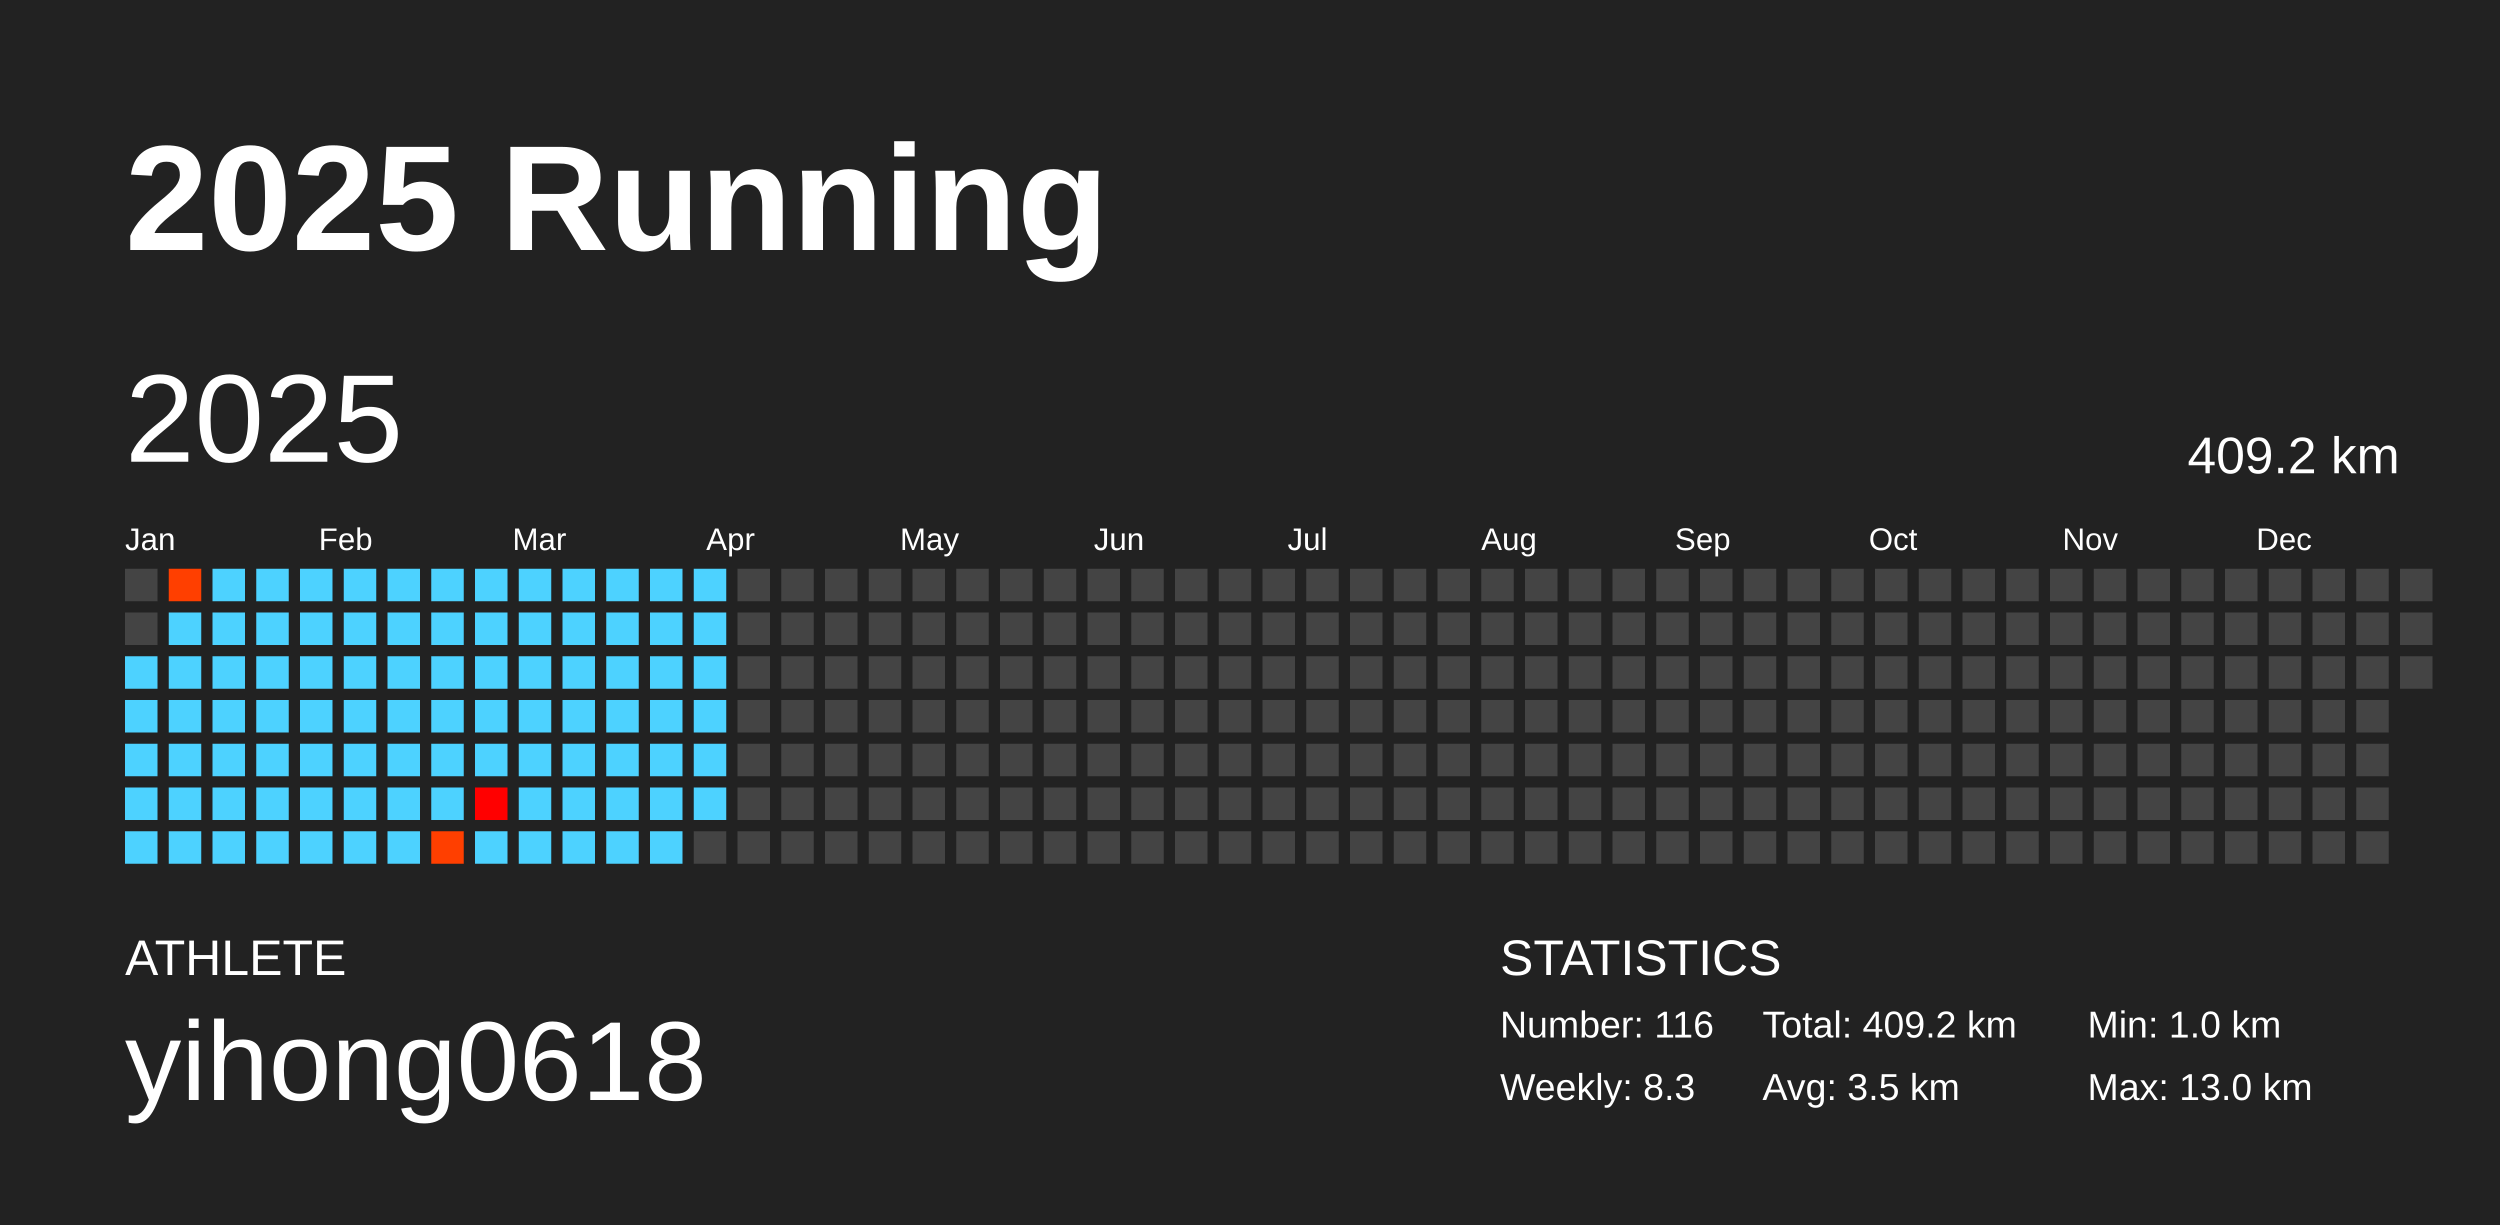
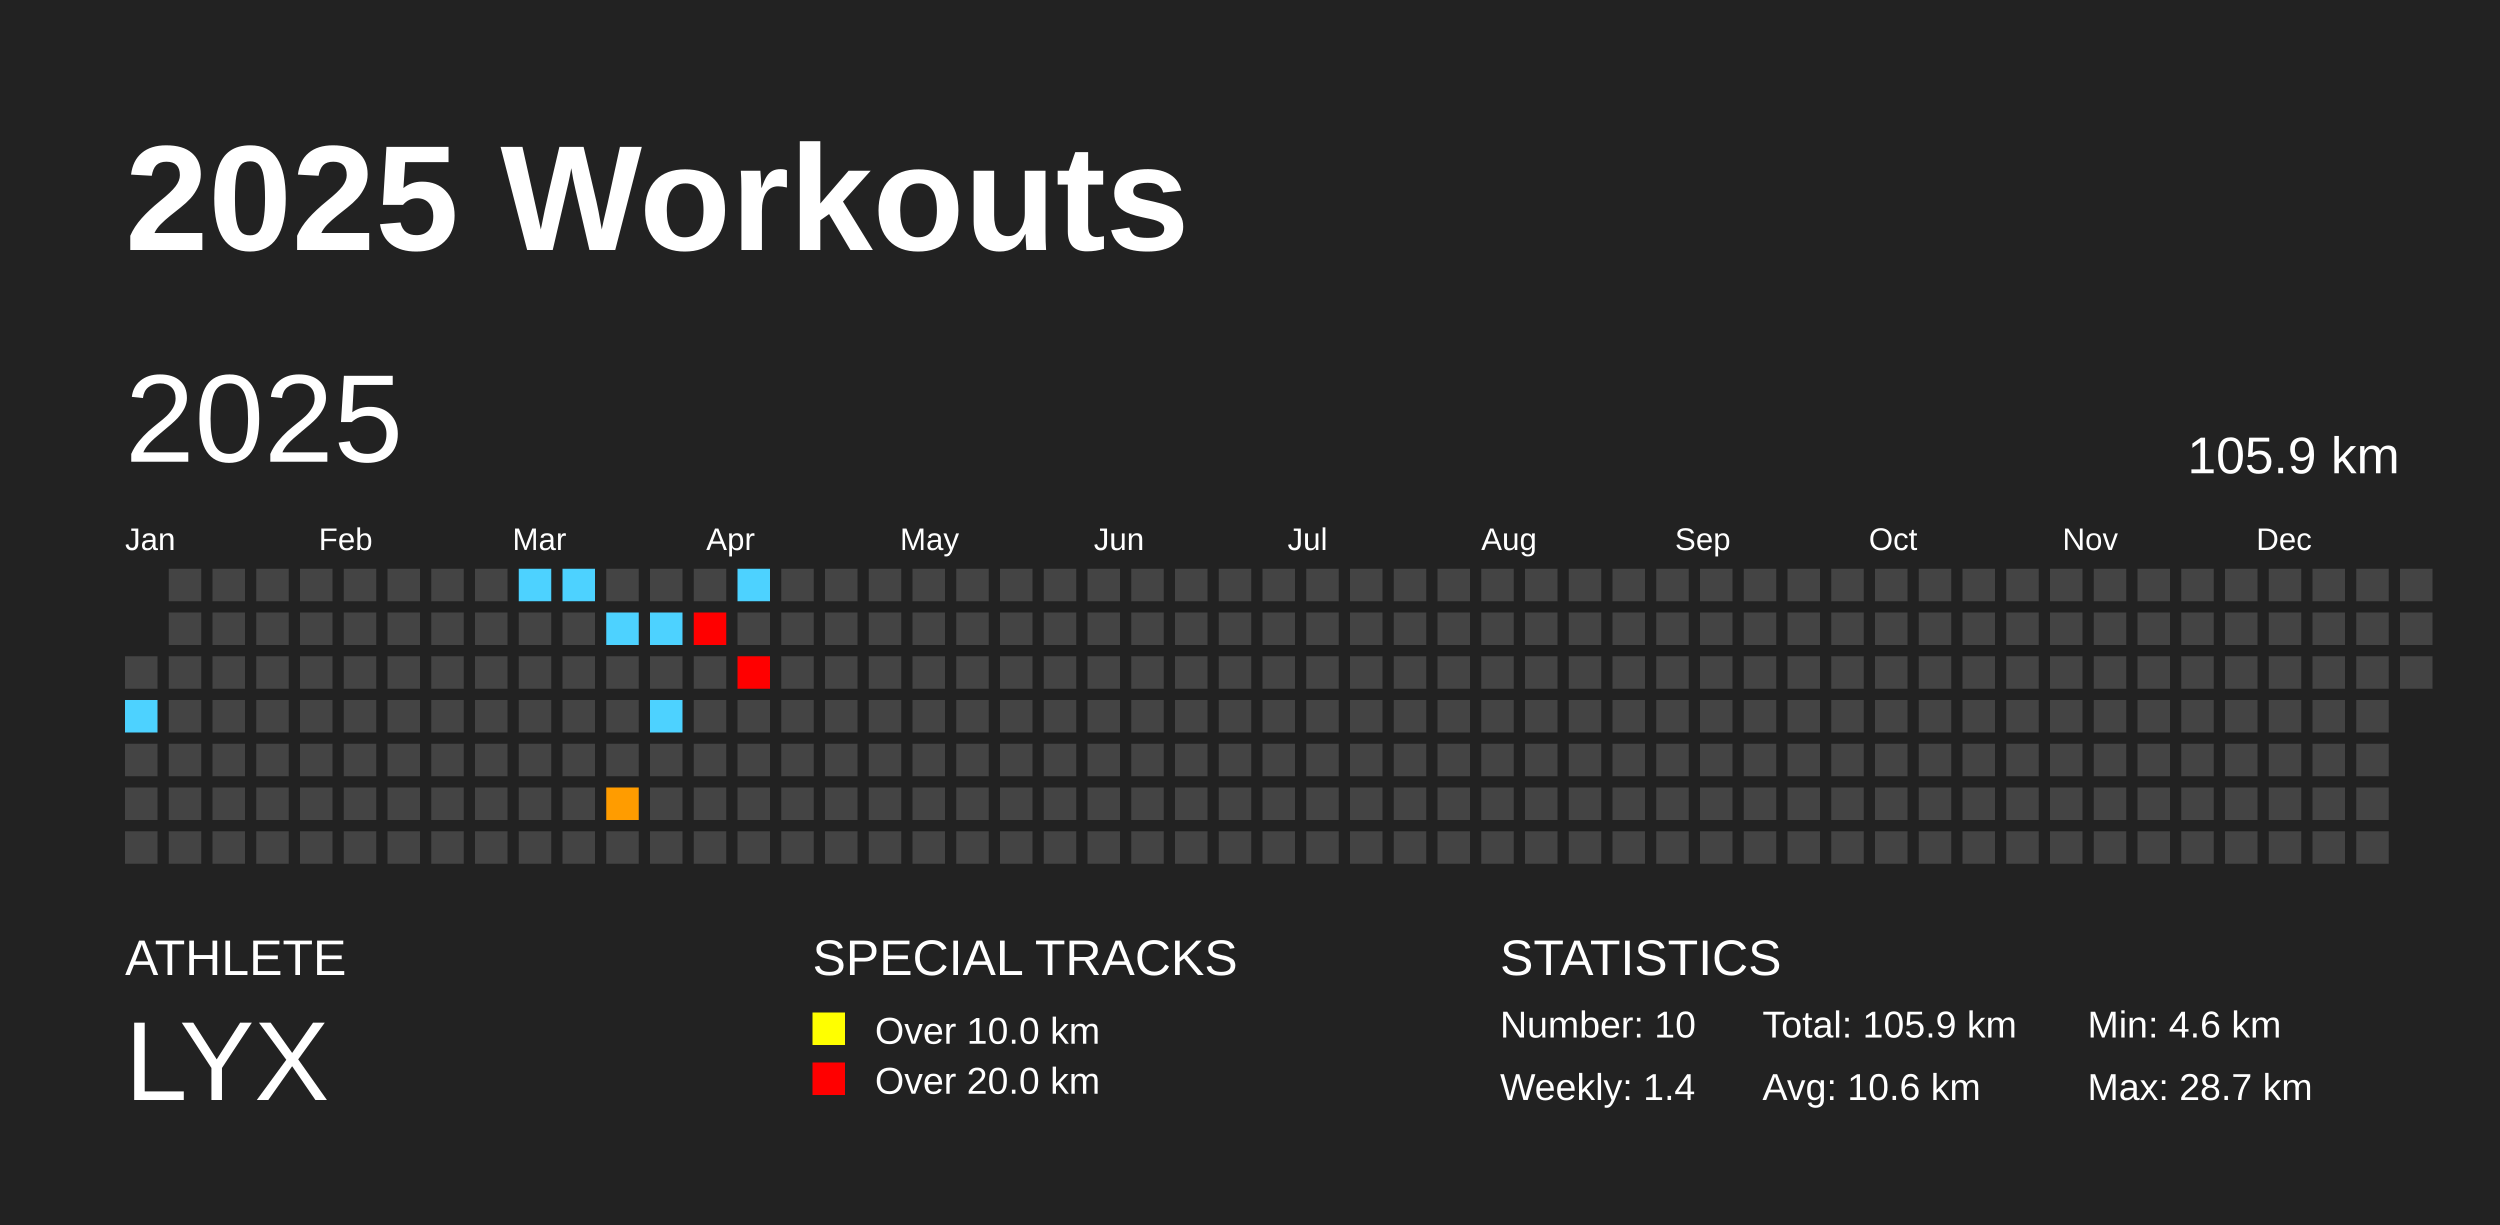
<svg xmlns="http://www.w3.org/2000/svg" baseProfile="full" height="98mm" version="1.1" viewBox="0,0,200,98" width="200mm">
  <defs />
  <rect fill="#222222" height="98" width="200" x="0" y="0" />
-   <text fill="#FFFFFF" style="font-size:12px; font-family:Arial; font-weight:bold;" x="10" y="20">2025 Running</text>
+   <text fill="#FFFFFF" style="font-size:12px; font-family:Arial; font-weight:bold;" x="10" y="20">2025 Workouts</text>
  <text fill="#FFFFFF" style="font-size:4px; font-family:Arial" x="10" y="78">ATHLETE</text>
-   <text fill="#FFFFFF" style="font-size:9px; font-family:Arial" x="10" y="88">yihong0618</text>
+   <text fill="#FFFFFF" style="font-size:9px; font-family:Arial" x="10" y="88">LYX</text>
+   <text fill="#FFFFFF" style="font-size:4px; font-family:Arial" x="65" y="78">SPECIAL TRACKS</text>
+   <rect fill="yellow" height="2.6" width="2.6" x="65" y="81" />
+   <text fill="#FFFFFF" style="font-size:3px; font-family:Arial" x="70" y="83.5">Over 10.0 km</text>
+   <rect fill="red" height="2.6" width="2.6" x="65" y="85" />
+   <text fill="#FFFFFF" style="font-size:3px; font-family:Arial" x="70" y="87.5">Over 20.0 km</text>
  <text fill="#FFFFFF" style="font-size:4px; font-family:Arial" x="120" y="78">STATISTICS</text>
-   <text fill="#FFFFFF" style="font-size:3px; font-family:Arial" x="120" y="83">Number: 116</text>
-   <text fill="#FFFFFF" style="font-size:3px; font-family:Arial" x="120" y="88">Weekly: 8.3</text>
-   <text fill="#FFFFFF" style="font-size:3px; font-family:Arial" x="141" y="83">Total: 409.2 km</text>
-   <text fill="#FFFFFF" style="font-size:3px; font-family:Arial" x="141" y="88">Avg: 3.5 km</text>
-   <text fill="#FFFFFF" style="font-size:3px; font-family:Arial" x="167" y="83">Min: 1.0 km</text>
-   <text fill="#FFFFFF" style="font-size:3px; font-family:Arial" x="167" y="88">Max: 13.0 km</text>
+   <text fill="#FFFFFF" style="font-size:3px; font-family:Arial" x="120" y="83">Number: 10</text>
+   <text fill="#FFFFFF" style="font-size:3px; font-family:Arial" x="120" y="88">Weekly: 1.4</text>
+   <text fill="#FFFFFF" style="font-size:3px; font-family:Arial" x="141" y="83">Total: 105.9 km</text>
+   <text fill="#FFFFFF" style="font-size:3px; font-family:Arial" x="141" y="88">Avg: 10.6 km</text>
+   <text fill="#FFFFFF" style="font-size:3px; font-family:Arial" x="167" y="83">Min: 4.6 km</text>
+   <text fill="#FFFFFF" style="font-size:3px; font-family:Arial" x="167" y="88">Max: 28.7 km</text>
  <text dominant-baseline="hanging" fill="#FFFFFF" style="font-size:10.0px; font-family:Arial;" x="10" y="30">2025</text>
-   <text dominant-baseline="hanging" fill="#FFFFFF" style="font-size:4.125px; font-family:Arial;" x="175" y="35">409.2 km</text>
+   <text dominant-baseline="hanging" fill="#FFFFFF" style="font-size:4.125px; font-family:Arial;" x="175" y="35">105.9 km</text>
  <text fill="#FFFFFF" style="font-size:2.5px; font-family:Arial" x="10.0" y="44">Jan</text>
  <text fill="#FFFFFF" style="font-size:2.5px; font-family:Arial" x="25.5" y="44">Feb</text>
  <text fill="#FFFFFF" style="font-size:2.5px; font-family:Arial" x="41.0" y="44">Mar</text>
  <text fill="#FFFFFF" style="font-size:2.5px; font-family:Arial" x="56.5" y="44">Apr</text>
  <text fill="#FFFFFF" style="font-size:2.5px; font-family:Arial" x="72.0" y="44">May</text>
  <text fill="#FFFFFF" style="font-size:2.5px; font-family:Arial" x="87.5" y="44">Jun</text>
  <text fill="#FFFFFF" style="font-size:2.5px; font-family:Arial" x="103.0" y="44">Jul</text>
  <text fill="#FFFFFF" style="font-size:2.5px; font-family:Arial" x="118.5" y="44">Aug</text>
  <text fill="#FFFFFF" style="font-size:2.5px; font-family:Arial" x="134.0" y="44">Sep</text>
  <text fill="#FFFFFF" style="font-size:2.5px; font-family:Arial" x="149.5" y="44">Oct</text>
  <text fill="#FFFFFF" style="font-size:2.5px; font-family:Arial" x="165.0" y="44">Nov</text>
  <text fill="#FFFFFF" style="font-size:2.5px; font-family:Arial" x="180.5" y="44">Dec</text>
-   <rect fill="#444444" height="2.6" width="2.6" x="10.0" y="45.5" />
-   <rect fill="#444444" height="2.6" width="2.6" x="10.0" y="49.0" />
-   <rect fill="#4dd2ff" height="2.6" width="2.6" x="10.0" y="52.5" />
+   <rect fill="#444444" height="2.6" width="2.6" x="10.0" y="52.5" />
  <rect fill="#4dd2ff" height="2.6" width="2.6" x="10.0" y="56.0" />
-   <rect fill="#4dd2ff" height="2.6" width="2.6" x="10.0" y="59.5" />
-   <rect fill="#4dd2ff" height="2.6" width="2.6" x="10.0" y="63.0" />
-   <rect fill="#4dd2ff" height="2.6" width="2.6" x="10.0" y="66.5" />
-   <rect fill="#ff3f00" height="2.6" width="2.6" x="13.5" y="45.5" />
-   <rect fill="#4dd2ff" height="2.6" width="2.6" x="13.5" y="49.0" />
-   <rect fill="#4dd2ff" height="2.6" width="2.6" x="13.5" y="52.5" />
-   <rect fill="#4dd2ff" height="2.6" width="2.6" x="13.5" y="56.0" />
-   <rect fill="#4dd2ff" height="2.6" width="2.6" x="13.5" y="59.5" />
-   <rect fill="#4dd2ff" height="2.6" width="2.6" x="13.5" y="63.0" />
-   <rect fill="#4dd2ff" height="2.6" width="2.6" x="13.5" y="66.5" />
-   <rect fill="#4dd2ff" height="2.6" width="2.6" x="17.0" y="45.5" />
-   <rect fill="#4dd2ff" height="2.6" width="2.6" x="17.0" y="49.0" />
-   <rect fill="#4dd2ff" height="2.6" width="2.6" x="17.0" y="52.5" />
-   <rect fill="#4dd2ff" height="2.6" width="2.6" x="17.0" y="56.0" />
-   <rect fill="#4dd2ff" height="2.6" width="2.6" x="17.0" y="59.5" />
-   <rect fill="#4dd2ff" height="2.6" width="2.6" x="17.0" y="63.0" />
-   <rect fill="#4dd2ff" height="2.6" width="2.6" x="17.0" y="66.5" />
-   <rect fill="#4dd2ff" height="2.6" width="2.6" x="20.5" y="45.5" />
-   <rect fill="#4dd2ff" height="2.6" width="2.6" x="20.5" y="49.0" />
-   <rect fill="#4dd2ff" height="2.6" width="2.6" x="20.5" y="52.5" />
-   <rect fill="#4dd2ff" height="2.6" width="2.6" x="20.5" y="56.0" />
-   <rect fill="#4dd2ff" height="2.6" width="2.6" x="20.5" y="59.5" />
-   <rect fill="#4dd2ff" height="2.6" width="2.6" x="20.5" y="63.0" />
-   <rect fill="#4dd2ff" height="2.6" width="2.6" x="20.5" y="66.5" />
-   <rect fill="#4dd2ff" height="2.6" width="2.6" x="24.0" y="45.5" />
-   <rect fill="#4dd2ff" height="2.6" width="2.6" x="24.0" y="49.0" />
-   <rect fill="#4dd2ff" height="2.6" width="2.6" x="24.0" y="52.5" />
-   <rect fill="#4dd2ff" height="2.6" width="2.6" x="24.0" y="56.0" />
-   <rect fill="#4dd2ff" height="2.6" width="2.6" x="24.0" y="59.5" />
-   <rect fill="#4dd2ff" height="2.6" width="2.6" x="24.0" y="63.0" />
-   <rect fill="#4dd2ff" height="2.6" width="2.6" x="24.0" y="66.5" />
-   <rect fill="#4dd2ff" height="2.6" width="2.6" x="27.5" y="45.5" />
-   <rect fill="#4dd2ff" height="2.6" width="2.6" x="27.5" y="49.0" />
-   <rect fill="#4dd2ff" height="2.6" width="2.6" x="27.5" y="52.5" />
-   <rect fill="#4dd2ff" height="2.6" width="2.6" x="27.5" y="56.0" />
-   <rect fill="#4dd2ff" height="2.6" width="2.6" x="27.5" y="59.5" />
-   <rect fill="#4dd2ff" height="2.6" width="2.6" x="27.5" y="63.0" />
-   <rect fill="#4dd2ff" height="2.6" width="2.6" x="27.5" y="66.5" />
-   <rect fill="#4dd2ff" height="2.6" width="2.6" x="31.0" y="45.5" />
-   <rect fill="#4dd2ff" height="2.6" width="2.6" x="31.0" y="49.0" />
-   <rect fill="#4dd2ff" height="2.6" width="2.6" x="31.0" y="52.5" />
-   <rect fill="#4dd2ff" height="2.6" width="2.6" x="31.0" y="56.0" />
-   <rect fill="#4dd2ff" height="2.6" width="2.6" x="31.0" y="59.5" />
-   <rect fill="#4dd2ff" height="2.6" width="2.6" x="31.0" y="63.0" />
-   <rect fill="#4dd2ff" height="2.6" width="2.6" x="31.0" y="66.5" />
-   <rect fill="#4dd2ff" height="2.6" width="2.6" x="34.5" y="45.5" />
-   <rect fill="#4dd2ff" height="2.6" width="2.6" x="34.5" y="49.0" />
-   <rect fill="#4dd2ff" height="2.6" width="2.6" x="34.5" y="52.5" />
-   <rect fill="#4dd2ff" height="2.6" width="2.6" x="34.5" y="56.0" />
-   <rect fill="#4dd2ff" height="2.6" width="2.6" x="34.5" y="59.5" />
-   <rect fill="#4dd2ff" height="2.6" width="2.6" x="34.5" y="63.0" />
-   <rect fill="#ff3f00" height="2.6" width="2.6" x="34.5" y="66.5" />
-   <rect fill="#4dd2ff" height="2.6" width="2.6" x="38.0" y="45.5" />
-   <rect fill="#4dd2ff" height="2.6" width="2.6" x="38.0" y="49.0" />
-   <rect fill="#4dd2ff" height="2.6" width="2.6" x="38.0" y="52.5" />
-   <rect fill="#4dd2ff" height="2.6" width="2.6" x="38.0" y="56.0" />
-   <rect fill="#4dd2ff" height="2.6" width="2.6" x="38.0" y="59.5" />
-   <rect fill="#ff0000" height="2.6" width="2.6" x="38.0" y="63.0" />
-   <rect fill="#4dd2ff" height="2.6" width="2.6" x="38.0" y="66.5" />
+   <rect fill="#444444" height="2.6" width="2.6" x="10.0" y="59.5" />
+   <rect fill="#444444" height="2.6" width="2.6" x="10.0" y="63.0" />
+   <rect fill="#444444" height="2.6" width="2.6" x="10.0" y="66.5" />
+   <rect fill="#444444" height="2.6" width="2.6" x="13.5" y="45.5" />
+   <rect fill="#444444" height="2.6" width="2.6" x="13.5" y="49.0" />
+   <rect fill="#444444" height="2.6" width="2.6" x="13.5" y="52.5" />
+   <rect fill="#444444" height="2.6" width="2.6" x="13.5" y="56.0" />
+   <rect fill="#444444" height="2.6" width="2.6" x="13.5" y="59.5" />
+   <rect fill="#444444" height="2.6" width="2.6" x="13.5" y="63.0" />
+   <rect fill="#444444" height="2.6" width="2.6" x="13.5" y="66.5" />
+   <rect fill="#444444" height="2.6" width="2.6" x="17.0" y="45.5" />
+   <rect fill="#444444" height="2.6" width="2.6" x="17.0" y="49.0" />
+   <rect fill="#444444" height="2.6" width="2.6" x="17.0" y="52.5" />
+   <rect fill="#444444" height="2.6" width="2.6" x="17.0" y="56.0" />
+   <rect fill="#444444" height="2.6" width="2.6" x="17.0" y="59.5" />
+   <rect fill="#444444" height="2.6" width="2.6" x="17.0" y="63.0" />
+   <rect fill="#444444" height="2.6" width="2.6" x="17.0" y="66.5" />
+   <rect fill="#444444" height="2.6" width="2.6" x="20.5" y="45.5" />
+   <rect fill="#444444" height="2.6" width="2.6" x="20.5" y="49.0" />
+   <rect fill="#444444" height="2.6" width="2.6" x="20.5" y="52.5" />
+   <rect fill="#444444" height="2.6" width="2.6" x="20.5" y="56.0" />
+   <rect fill="#444444" height="2.6" width="2.6" x="20.5" y="59.5" />
+   <rect fill="#444444" height="2.6" width="2.6" x="20.5" y="63.0" />
+   <rect fill="#444444" height="2.6" width="2.6" x="20.5" y="66.5" />
+   <rect fill="#444444" height="2.6" width="2.6" x="24.0" y="45.5" />
+   <rect fill="#444444" height="2.6" width="2.6" x="24.0" y="49.0" />
+   <rect fill="#444444" height="2.6" width="2.6" x="24.0" y="52.5" />
+   <rect fill="#444444" height="2.6" width="2.6" x="24.0" y="56.0" />
+   <rect fill="#444444" height="2.6" width="2.6" x="24.0" y="59.5" />
+   <rect fill="#444444" height="2.6" width="2.6" x="24.0" y="63.0" />
+   <rect fill="#444444" height="2.6" width="2.6" x="24.0" y="66.5" />
+   <rect fill="#444444" height="2.6" width="2.6" x="27.5" y="45.5" />
+   <rect fill="#444444" height="2.6" width="2.6" x="27.5" y="49.0" />
+   <rect fill="#444444" height="2.6" width="2.6" x="27.5" y="52.5" />
+   <rect fill="#444444" height="2.6" width="2.6" x="27.5" y="56.0" />
+   <rect fill="#444444" height="2.6" width="2.6" x="27.5" y="59.5" />
+   <rect fill="#444444" height="2.6" width="2.6" x="27.5" y="63.0" />
+   <rect fill="#444444" height="2.6" width="2.6" x="27.5" y="66.5" />
+   <rect fill="#444444" height="2.6" width="2.6" x="31.0" y="45.5" />
+   <rect fill="#444444" height="2.6" width="2.6" x="31.0" y="49.0" />
+   <rect fill="#444444" height="2.6" width="2.6" x="31.0" y="52.5" />
+   <rect fill="#444444" height="2.6" width="2.6" x="31.0" y="56.0" />
+   <rect fill="#444444" height="2.6" width="2.6" x="31.0" y="59.5" />
+   <rect fill="#444444" height="2.6" width="2.6" x="31.0" y="63.0" />
+   <rect fill="#444444" height="2.6" width="2.6" x="31.0" y="66.5" />
+   <rect fill="#444444" height="2.6" width="2.6" x="34.5" y="45.5" />
+   <rect fill="#444444" height="2.6" width="2.6" x="34.5" y="49.0" />
+   <rect fill="#444444" height="2.6" width="2.6" x="34.5" y="52.5" />
+   <rect fill="#444444" height="2.6" width="2.6" x="34.5" y="56.0" />
+   <rect fill="#444444" height="2.6" width="2.6" x="34.5" y="59.5" />
+   <rect fill="#444444" height="2.6" width="2.6" x="34.5" y="63.0" />
+   <rect fill="#444444" height="2.6" width="2.6" x="34.5" y="66.5" />
+   <rect fill="#444444" height="2.6" width="2.6" x="38.0" y="45.5" />
+   <rect fill="#444444" height="2.6" width="2.6" x="38.0" y="49.0" />
+   <rect fill="#444444" height="2.6" width="2.6" x="38.0" y="52.5" />
+   <rect fill="#444444" height="2.6" width="2.6" x="38.0" y="56.0" />
+   <rect fill="#444444" height="2.6" width="2.6" x="38.0" y="59.5" />
+   <rect fill="#444444" height="2.6" width="2.6" x="38.0" y="63.0" />
+   <rect fill="#444444" height="2.6" width="2.6" x="38.0" y="66.5" />
  <rect fill="#4dd2ff" height="2.6" width="2.6" x="41.5" y="45.5" />
-   <rect fill="#4dd2ff" height="2.6" width="2.6" x="41.5" y="49.0" />
-   <rect fill="#4dd2ff" height="2.6" width="2.6" x="41.5" y="52.5" />
-   <rect fill="#4dd2ff" height="2.6" width="2.6" x="41.5" y="56.0" />
-   <rect fill="#4dd2ff" height="2.6" width="2.6" x="41.5" y="59.5" />
-   <rect fill="#4dd2ff" height="2.6" width="2.6" x="41.5" y="63.0" />
-   <rect fill="#4dd2ff" height="2.6" width="2.6" x="41.5" y="66.5" />
+   <rect fill="#444444" height="2.6" width="2.6" x="41.5" y="49.0" />
+   <rect fill="#444444" height="2.6" width="2.6" x="41.5" y="52.5" />
+   <rect fill="#444444" height="2.6" width="2.6" x="41.5" y="56.0" />
+   <rect fill="#444444" height="2.6" width="2.6" x="41.5" y="59.5" />
+   <rect fill="#444444" height="2.6" width="2.6" x="41.5" y="63.0" />
+   <rect fill="#444444" height="2.6" width="2.6" x="41.5" y="66.5" />
  <rect fill="#4dd2ff" height="2.6" width="2.6" x="45.0" y="45.5" />
-   <rect fill="#4dd2ff" height="2.6" width="2.6" x="45.0" y="49.0" />
-   <rect fill="#4dd2ff" height="2.6" width="2.6" x="45.0" y="52.5" />
-   <rect fill="#4dd2ff" height="2.6" width="2.6" x="45.0" y="56.0" />
-   <rect fill="#4dd2ff" height="2.6" width="2.6" x="45.0" y="59.5" />
-   <rect fill="#4dd2ff" height="2.6" width="2.6" x="45.0" y="63.0" />
-   <rect fill="#4dd2ff" height="2.6" width="2.6" x="45.0" y="66.5" />
-   <rect fill="#4dd2ff" height="2.6" width="2.6" x="48.5" y="45.5" />
+   <rect fill="#444444" height="2.6" width="2.6" x="45.0" y="49.0" />
+   <rect fill="#444444" height="2.6" width="2.6" x="45.0" y="52.5" />
+   <rect fill="#444444" height="2.6" width="2.6" x="45.0" y="56.0" />
+   <rect fill="#444444" height="2.6" width="2.6" x="45.0" y="59.5" />
+   <rect fill="#444444" height="2.6" width="2.6" x="45.0" y="63.0" />
+   <rect fill="#444444" height="2.6" width="2.6" x="45.0" y="66.5" />
+   <rect fill="#444444" height="2.6" width="2.6" x="48.5" y="45.5" />
  <rect fill="#4dd2ff" height="2.6" width="2.6" x="48.5" y="49.0" />
-   <rect fill="#4dd2ff" height="2.6" width="2.6" x="48.5" y="52.5" />
-   <rect fill="#4dd2ff" height="2.6" width="2.6" x="48.5" y="56.0" />
-   <rect fill="#4dd2ff" height="2.6" width="2.6" x="48.5" y="59.5" />
-   <rect fill="#4dd2ff" height="2.6" width="2.6" x="48.5" y="63.0" />
-   <rect fill="#4dd2ff" height="2.6" width="2.6" x="48.5" y="66.5" />
-   <rect fill="#4dd2ff" height="2.6" width="2.6" x="52.0" y="45.5" />
+   <rect fill="#444444" height="2.6" width="2.6" x="48.5" y="52.5" />
+   <rect fill="#444444" height="2.6" width="2.6" x="48.5" y="56.0" />
+   <rect fill="#444444" height="2.6" width="2.6" x="48.5" y="59.5" />
+   <rect fill="#ff9c00" height="2.6" width="2.6" x="48.5" y="63.0" />
+   <rect fill="#444444" height="2.6" width="2.6" x="48.5" y="66.5" />
+   <rect fill="#444444" height="2.6" width="2.6" x="52.0" y="45.5" />
  <rect fill="#4dd2ff" height="2.6" width="2.6" x="52.0" y="49.0" />
-   <rect fill="#4dd2ff" height="2.6" width="2.6" x="52.0" y="52.5" />
+   <rect fill="#444444" height="2.6" width="2.6" x="52.0" y="52.5" />
  <rect fill="#4dd2ff" height="2.6" width="2.6" x="52.0" y="56.0" />
-   <rect fill="#4dd2ff" height="2.6" width="2.6" x="52.0" y="59.5" />
-   <rect fill="#4dd2ff" height="2.6" width="2.6" x="52.0" y="63.0" />
-   <rect fill="#4dd2ff" height="2.6" width="2.6" x="52.0" y="66.5" />
-   <rect fill="#4dd2ff" height="2.6" width="2.6" x="55.5" y="45.5" />
-   <rect fill="#4dd2ff" height="2.6" width="2.6" x="55.5" y="49.0" />
-   <rect fill="#4dd2ff" height="2.6" width="2.6" x="55.5" y="52.5" />
-   <rect fill="#4dd2ff" height="2.6" width="2.6" x="55.5" y="56.0" />
-   <rect fill="#4dd2ff" height="2.6" width="2.6" x="55.5" y="59.5" />
-   <rect fill="#4dd2ff" height="2.6" width="2.6" x="55.5" y="63.0" />
+   <rect fill="#444444" height="2.6" width="2.6" x="52.0" y="59.5" />
+   <rect fill="#444444" height="2.6" width="2.6" x="52.0" y="63.0" />
+   <rect fill="#444444" height="2.6" width="2.6" x="52.0" y="66.5" />
+   <rect fill="#444444" height="2.6" width="2.6" x="55.5" y="45.5" />
+   <rect fill="red" height="2.6" width="2.6" x="55.5" y="49.0" />
+   <rect fill="#444444" height="2.6" width="2.6" x="55.5" y="52.5" />
+   <rect fill="#444444" height="2.6" width="2.6" x="55.5" y="56.0" />
+   <rect fill="#444444" height="2.6" width="2.6" x="55.5" y="59.5" />
+   <rect fill="#444444" height="2.6" width="2.6" x="55.5" y="63.0" />
  <rect fill="#444444" height="2.6" width="2.6" x="55.5" y="66.5" />
-   <rect fill="#444444" height="2.6" width="2.6" x="59.0" y="45.5" />
+   <rect fill="#4dd2ff" height="2.6" width="2.6" x="59.0" y="45.5" />
  <rect fill="#444444" height="2.6" width="2.6" x="59.0" y="49.0" />
-   <rect fill="#444444" height="2.6" width="2.6" x="59.0" y="52.5" />
+   <rect fill="red" height="2.6" width="2.6" x="59.0" y="52.5" />
  <rect fill="#444444" height="2.6" width="2.6" x="59.0" y="56.0" />
  <rect fill="#444444" height="2.6" width="2.6" x="59.0" y="59.5" />
  <rect fill="#444444" height="2.6" width="2.6" x="59.0" y="63.0" />
  <rect fill="#444444" height="2.6" width="2.6" x="59.0" y="66.5" />
  <rect fill="#444444" height="2.6" width="2.6" x="62.5" y="45.5" />
  <rect fill="#444444" height="2.6" width="2.6" x="62.5" y="49.0" />
  <rect fill="#444444" height="2.6" width="2.6" x="62.5" y="52.5" />
  <rect fill="#444444" height="2.6" width="2.6" x="62.5" y="56.0" />
  <rect fill="#444444" height="2.6" width="2.6" x="62.5" y="59.5" />
  <rect fill="#444444" height="2.6" width="2.6" x="62.5" y="63.0" />
  <rect fill="#444444" height="2.6" width="2.6" x="62.5" y="66.5" />
  <rect fill="#444444" height="2.6" width="2.6" x="66.0" y="45.5" />
  <rect fill="#444444" height="2.6" width="2.6" x="66.0" y="49.0" />
  <rect fill="#444444" height="2.6" width="2.6" x="66.0" y="52.5" />
  <rect fill="#444444" height="2.6" width="2.6" x="66.0" y="56.0" />
  <rect fill="#444444" height="2.6" width="2.6" x="66.0" y="59.5" />
  <rect fill="#444444" height="2.6" width="2.6" x="66.0" y="63.0" />
  <rect fill="#444444" height="2.6" width="2.6" x="66.0" y="66.5" />
  <rect fill="#444444" height="2.6" width="2.6" x="69.5" y="45.5" />
  <rect fill="#444444" height="2.6" width="2.6" x="69.5" y="49.0" />
  <rect fill="#444444" height="2.6" width="2.6" x="69.5" y="52.5" />
  <rect fill="#444444" height="2.6" width="2.6" x="69.5" y="56.0" />
  <rect fill="#444444" height="2.6" width="2.6" x="69.5" y="59.5" />
  <rect fill="#444444" height="2.6" width="2.6" x="69.5" y="63.0" />
  <rect fill="#444444" height="2.6" width="2.6" x="69.5" y="66.5" />
  <rect fill="#444444" height="2.6" width="2.6" x="73.0" y="45.5" />
  <rect fill="#444444" height="2.6" width="2.6" x="73.0" y="49.0" />
  <rect fill="#444444" height="2.6" width="2.6" x="73.0" y="52.5" />
  <rect fill="#444444" height="2.6" width="2.6" x="73.0" y="56.0" />
  <rect fill="#444444" height="2.6" width="2.6" x="73.0" y="59.5" />
  <rect fill="#444444" height="2.6" width="2.6" x="73.0" y="63.0" />
  <rect fill="#444444" height="2.6" width="2.6" x="73.0" y="66.5" />
  <rect fill="#444444" height="2.6" width="2.6" x="76.5" y="45.5" />
  <rect fill="#444444" height="2.6" width="2.6" x="76.5" y="49.0" />
  <rect fill="#444444" height="2.6" width="2.6" x="76.5" y="52.5" />
  <rect fill="#444444" height="2.6" width="2.6" x="76.5" y="56.0" />
  <rect fill="#444444" height="2.6" width="2.6" x="76.5" y="59.5" />
  <rect fill="#444444" height="2.6" width="2.6" x="76.5" y="63.0" />
  <rect fill="#444444" height="2.6" width="2.6" x="76.5" y="66.5" />
  <rect fill="#444444" height="2.6" width="2.6" x="80.0" y="45.5" />
  <rect fill="#444444" height="2.6" width="2.6" x="80.0" y="49.0" />
  <rect fill="#444444" height="2.6" width="2.6" x="80.0" y="52.5" />
  <rect fill="#444444" height="2.6" width="2.6" x="80.0" y="56.0" />
  <rect fill="#444444" height="2.6" width="2.6" x="80.0" y="59.5" />
  <rect fill="#444444" height="2.6" width="2.6" x="80.0" y="63.0" />
  <rect fill="#444444" height="2.6" width="2.6" x="80.0" y="66.5" />
  <rect fill="#444444" height="2.6" width="2.6" x="83.5" y="45.5" />
  <rect fill="#444444" height="2.6" width="2.6" x="83.5" y="49.0" />
  <rect fill="#444444" height="2.6" width="2.6" x="83.5" y="52.5" />
  <rect fill="#444444" height="2.6" width="2.6" x="83.5" y="56.0" />
  <rect fill="#444444" height="2.6" width="2.6" x="83.5" y="59.5" />
  <rect fill="#444444" height="2.6" width="2.6" x="83.5" y="63.0" />
  <rect fill="#444444" height="2.6" width="2.6" x="83.5" y="66.5" />
  <rect fill="#444444" height="2.6" width="2.6" x="87.0" y="45.5" />
  <rect fill="#444444" height="2.6" width="2.6" x="87.0" y="49.0" />
  <rect fill="#444444" height="2.6" width="2.6" x="87.0" y="52.5" />
  <rect fill="#444444" height="2.6" width="2.6" x="87.0" y="56.0" />
  <rect fill="#444444" height="2.6" width="2.6" x="87.0" y="59.5" />
  <rect fill="#444444" height="2.6" width="2.6" x="87.0" y="63.0" />
  <rect fill="#444444" height="2.6" width="2.6" x="87.0" y="66.5" />
  <rect fill="#444444" height="2.6" width="2.6" x="90.5" y="45.5" />
  <rect fill="#444444" height="2.6" width="2.6" x="90.5" y="49.0" />
  <rect fill="#444444" height="2.6" width="2.6" x="90.5" y="52.5" />
  <rect fill="#444444" height="2.6" width="2.6" x="90.5" y="56.0" />
  <rect fill="#444444" height="2.6" width="2.6" x="90.5" y="59.5" />
  <rect fill="#444444" height="2.6" width="2.6" x="90.5" y="63.0" />
  <rect fill="#444444" height="2.6" width="2.6" x="90.5" y="66.5" />
  <rect fill="#444444" height="2.6" width="2.6" x="94.0" y="45.5" />
  <rect fill="#444444" height="2.6" width="2.6" x="94.0" y="49.0" />
  <rect fill="#444444" height="2.6" width="2.6" x="94.0" y="52.5" />
  <rect fill="#444444" height="2.6" width="2.6" x="94.0" y="56.0" />
  <rect fill="#444444" height="2.6" width="2.6" x="94.0" y="59.5" />
  <rect fill="#444444" height="2.6" width="2.6" x="94.0" y="63.0" />
  <rect fill="#444444" height="2.6" width="2.6" x="94.0" y="66.5" />
  <rect fill="#444444" height="2.6" width="2.6" x="97.5" y="45.5" />
  <rect fill="#444444" height="2.6" width="2.6" x="97.5" y="49.0" />
  <rect fill="#444444" height="2.6" width="2.6" x="97.5" y="52.5" />
  <rect fill="#444444" height="2.6" width="2.6" x="97.5" y="56.0" />
  <rect fill="#444444" height="2.6" width="2.6" x="97.5" y="59.5" />
  <rect fill="#444444" height="2.6" width="2.6" x="97.5" y="63.0" />
  <rect fill="#444444" height="2.6" width="2.6" x="97.5" y="66.5" />
  <rect fill="#444444" height="2.6" width="2.6" x="101.0" y="45.5" />
  <rect fill="#444444" height="2.6" width="2.6" x="101.0" y="49.0" />
  <rect fill="#444444" height="2.6" width="2.6" x="101.0" y="52.5" />
  <rect fill="#444444" height="2.6" width="2.6" x="101.0" y="56.0" />
  <rect fill="#444444" height="2.6" width="2.6" x="101.0" y="59.5" />
  <rect fill="#444444" height="2.6" width="2.6" x="101.0" y="63.0" />
  <rect fill="#444444" height="2.6" width="2.6" x="101.0" y="66.5" />
  <rect fill="#444444" height="2.6" width="2.6" x="104.5" y="45.5" />
  <rect fill="#444444" height="2.6" width="2.6" x="104.5" y="49.0" />
  <rect fill="#444444" height="2.6" width="2.6" x="104.5" y="52.5" />
  <rect fill="#444444" height="2.6" width="2.6" x="104.5" y="56.0" />
  <rect fill="#444444" height="2.6" width="2.6" x="104.5" y="59.5" />
  <rect fill="#444444" height="2.6" width="2.6" x="104.5" y="63.0" />
  <rect fill="#444444" height="2.6" width="2.6" x="104.5" y="66.5" />
  <rect fill="#444444" height="2.6" width="2.6" x="108.0" y="45.5" />
  <rect fill="#444444" height="2.6" width="2.6" x="108.0" y="49.0" />
  <rect fill="#444444" height="2.6" width="2.6" x="108.0" y="52.5" />
  <rect fill="#444444" height="2.6" width="2.6" x="108.0" y="56.0" />
  <rect fill="#444444" height="2.6" width="2.6" x="108.0" y="59.5" />
  <rect fill="#444444" height="2.6" width="2.6" x="108.0" y="63.0" />
  <rect fill="#444444" height="2.6" width="2.6" x="108.0" y="66.5" />
  <rect fill="#444444" height="2.6" width="2.6" x="111.5" y="45.5" />
  <rect fill="#444444" height="2.6" width="2.6" x="111.5" y="49.0" />
  <rect fill="#444444" height="2.6" width="2.6" x="111.5" y="52.5" />
  <rect fill="#444444" height="2.6" width="2.6" x="111.5" y="56.0" />
  <rect fill="#444444" height="2.6" width="2.6" x="111.5" y="59.5" />
  <rect fill="#444444" height="2.6" width="2.6" x="111.5" y="63.0" />
  <rect fill="#444444" height="2.6" width="2.6" x="111.5" y="66.5" />
  <rect fill="#444444" height="2.6" width="2.6" x="115.0" y="45.5" />
  <rect fill="#444444" height="2.6" width="2.6" x="115.0" y="49.0" />
  <rect fill="#444444" height="2.6" width="2.6" x="115.0" y="52.5" />
  <rect fill="#444444" height="2.6" width="2.6" x="115.0" y="56.0" />
  <rect fill="#444444" height="2.6" width="2.6" x="115.0" y="59.5" />
  <rect fill="#444444" height="2.6" width="2.6" x="115.0" y="63.0" />
  <rect fill="#444444" height="2.6" width="2.6" x="115.0" y="66.5" />
  <rect fill="#444444" height="2.6" width="2.6" x="118.5" y="45.5" />
  <rect fill="#444444" height="2.6" width="2.6" x="118.5" y="49.0" />
  <rect fill="#444444" height="2.6" width="2.6" x="118.5" y="52.5" />
  <rect fill="#444444" height="2.6" width="2.6" x="118.5" y="56.0" />
  <rect fill="#444444" height="2.6" width="2.6" x="118.5" y="59.5" />
  <rect fill="#444444" height="2.6" width="2.6" x="118.5" y="63.0" />
  <rect fill="#444444" height="2.6" width="2.6" x="118.5" y="66.5" />
  <rect fill="#444444" height="2.6" width="2.6" x="122.0" y="45.5" />
  <rect fill="#444444" height="2.6" width="2.6" x="122.0" y="49.0" />
  <rect fill="#444444" height="2.6" width="2.6" x="122.0" y="52.5" />
  <rect fill="#444444" height="2.6" width="2.6" x="122.0" y="56.0" />
  <rect fill="#444444" height="2.6" width="2.6" x="122.0" y="59.5" />
  <rect fill="#444444" height="2.6" width="2.6" x="122.0" y="63.0" />
  <rect fill="#444444" height="2.6" width="2.6" x="122.0" y="66.5" />
  <rect fill="#444444" height="2.6" width="2.6" x="125.5" y="45.5" />
  <rect fill="#444444" height="2.6" width="2.6" x="125.5" y="49.0" />
  <rect fill="#444444" height="2.6" width="2.6" x="125.5" y="52.5" />
  <rect fill="#444444" height="2.6" width="2.6" x="125.5" y="56.0" />
  <rect fill="#444444" height="2.6" width="2.6" x="125.5" y="59.5" />
  <rect fill="#444444" height="2.6" width="2.6" x="125.5" y="63.0" />
  <rect fill="#444444" height="2.6" width="2.6" x="125.5" y="66.5" />
  <rect fill="#444444" height="2.6" width="2.6" x="129.0" y="45.5" />
  <rect fill="#444444" height="2.6" width="2.6" x="129.0" y="49.0" />
  <rect fill="#444444" height="2.6" width="2.6" x="129.0" y="52.5" />
  <rect fill="#444444" height="2.6" width="2.6" x="129.0" y="56.0" />
  <rect fill="#444444" height="2.6" width="2.6" x="129.0" y="59.5" />
  <rect fill="#444444" height="2.6" width="2.6" x="129.0" y="63.0" />
  <rect fill="#444444" height="2.6" width="2.6" x="129.0" y="66.5" />
  <rect fill="#444444" height="2.6" width="2.6" x="132.5" y="45.5" />
  <rect fill="#444444" height="2.6" width="2.6" x="132.5" y="49.0" />
  <rect fill="#444444" height="2.6" width="2.6" x="132.5" y="52.5" />
  <rect fill="#444444" height="2.6" width="2.6" x="132.5" y="56.0" />
  <rect fill="#444444" height="2.6" width="2.6" x="132.5" y="59.5" />
  <rect fill="#444444" height="2.6" width="2.6" x="132.5" y="63.0" />
  <rect fill="#444444" height="2.6" width="2.6" x="132.5" y="66.5" />
  <rect fill="#444444" height="2.6" width="2.6" x="136.0" y="45.5" />
  <rect fill="#444444" height="2.6" width="2.6" x="136.0" y="49.0" />
  <rect fill="#444444" height="2.6" width="2.6" x="136.0" y="52.5" />
  <rect fill="#444444" height="2.6" width="2.6" x="136.0" y="56.0" />
  <rect fill="#444444" height="2.6" width="2.6" x="136.0" y="59.5" />
  <rect fill="#444444" height="2.6" width="2.6" x="136.0" y="63.0" />
  <rect fill="#444444" height="2.6" width="2.6" x="136.0" y="66.5" />
  <rect fill="#444444" height="2.6" width="2.6" x="139.5" y="45.5" />
  <rect fill="#444444" height="2.6" width="2.6" x="139.5" y="49.0" />
  <rect fill="#444444" height="2.6" width="2.6" x="139.5" y="52.5" />
  <rect fill="#444444" height="2.6" width="2.6" x="139.5" y="56.0" />
  <rect fill="#444444" height="2.6" width="2.6" x="139.5" y="59.5" />
  <rect fill="#444444" height="2.6" width="2.6" x="139.5" y="63.0" />
  <rect fill="#444444" height="2.6" width="2.6" x="139.5" y="66.5" />
  <rect fill="#444444" height="2.6" width="2.6" x="143.0" y="45.5" />
  <rect fill="#444444" height="2.6" width="2.6" x="143.0" y="49.0" />
  <rect fill="#444444" height="2.6" width="2.6" x="143.0" y="52.5" />
  <rect fill="#444444" height="2.6" width="2.6" x="143.0" y="56.0" />
  <rect fill="#444444" height="2.6" width="2.6" x="143.0" y="59.5" />
  <rect fill="#444444" height="2.6" width="2.6" x="143.0" y="63.0" />
  <rect fill="#444444" height="2.6" width="2.6" x="143.0" y="66.5" />
  <rect fill="#444444" height="2.6" width="2.6" x="146.5" y="45.5" />
  <rect fill="#444444" height="2.6" width="2.6" x="146.5" y="49.0" />
  <rect fill="#444444" height="2.6" width="2.6" x="146.5" y="52.5" />
  <rect fill="#444444" height="2.6" width="2.6" x="146.5" y="56.0" />
  <rect fill="#444444" height="2.6" width="2.6" x="146.5" y="59.5" />
  <rect fill="#444444" height="2.6" width="2.6" x="146.5" y="63.0" />
  <rect fill="#444444" height="2.6" width="2.6" x="146.5" y="66.5" />
  <rect fill="#444444" height="2.6" width="2.6" x="150.0" y="45.5" />
  <rect fill="#444444" height="2.6" width="2.6" x="150.0" y="49.0" />
  <rect fill="#444444" height="2.6" width="2.6" x="150.0" y="52.5" />
  <rect fill="#444444" height="2.6" width="2.6" x="150.0" y="56.0" />
  <rect fill="#444444" height="2.6" width="2.6" x="150.0" y="59.5" />
  <rect fill="#444444" height="2.6" width="2.6" x="150.0" y="63.0" />
  <rect fill="#444444" height="2.6" width="2.6" x="150.0" y="66.5" />
  <rect fill="#444444" height="2.6" width="2.6" x="153.5" y="45.5" />
  <rect fill="#444444" height="2.6" width="2.6" x="153.5" y="49.0" />
  <rect fill="#444444" height="2.6" width="2.6" x="153.5" y="52.5" />
  <rect fill="#444444" height="2.6" width="2.6" x="153.5" y="56.0" />
  <rect fill="#444444" height="2.6" width="2.6" x="153.5" y="59.5" />
  <rect fill="#444444" height="2.6" width="2.6" x="153.5" y="63.0" />
  <rect fill="#444444" height="2.6" width="2.6" x="153.5" y="66.5" />
  <rect fill="#444444" height="2.6" width="2.6" x="157.0" y="45.5" />
  <rect fill="#444444" height="2.6" width="2.6" x="157.0" y="49.0" />
  <rect fill="#444444" height="2.6" width="2.6" x="157.0" y="52.5" />
  <rect fill="#444444" height="2.6" width="2.6" x="157.0" y="56.0" />
  <rect fill="#444444" height="2.6" width="2.6" x="157.0" y="59.5" />
  <rect fill="#444444" height="2.6" width="2.6" x="157.0" y="63.0" />
  <rect fill="#444444" height="2.6" width="2.6" x="157.0" y="66.5" />
  <rect fill="#444444" height="2.6" width="2.6" x="160.5" y="45.5" />
  <rect fill="#444444" height="2.6" width="2.6" x="160.5" y="49.0" />
  <rect fill="#444444" height="2.6" width="2.6" x="160.5" y="52.5" />
  <rect fill="#444444" height="2.6" width="2.6" x="160.5" y="56.0" />
  <rect fill="#444444" height="2.6" width="2.6" x="160.5" y="59.5" />
  <rect fill="#444444" height="2.6" width="2.6" x="160.5" y="63.0" />
  <rect fill="#444444" height="2.6" width="2.6" x="160.5" y="66.5" />
  <rect fill="#444444" height="2.6" width="2.6" x="164.0" y="45.5" />
  <rect fill="#444444" height="2.6" width="2.6" x="164.0" y="49.0" />
  <rect fill="#444444" height="2.6" width="2.6" x="164.0" y="52.5" />
  <rect fill="#444444" height="2.6" width="2.6" x="164.0" y="56.0" />
  <rect fill="#444444" height="2.6" width="2.6" x="164.0" y="59.5" />
  <rect fill="#444444" height="2.6" width="2.6" x="164.0" y="63.0" />
  <rect fill="#444444" height="2.6" width="2.6" x="164.0" y="66.5" />
  <rect fill="#444444" height="2.6" width="2.6" x="167.5" y="45.5" />
  <rect fill="#444444" height="2.6" width="2.6" x="167.5" y="49.0" />
  <rect fill="#444444" height="2.6" width="2.6" x="167.5" y="52.5" />
  <rect fill="#444444" height="2.6" width="2.6" x="167.5" y="56.0" />
  <rect fill="#444444" height="2.6" width="2.6" x="167.5" y="59.5" />
  <rect fill="#444444" height="2.6" width="2.6" x="167.5" y="63.0" />
  <rect fill="#444444" height="2.6" width="2.6" x="167.5" y="66.5" />
  <rect fill="#444444" height="2.6" width="2.6" x="171.0" y="45.5" />
  <rect fill="#444444" height="2.6" width="2.6" x="171.0" y="49.0" />
  <rect fill="#444444" height="2.6" width="2.6" x="171.0" y="52.5" />
  <rect fill="#444444" height="2.6" width="2.6" x="171.0" y="56.0" />
  <rect fill="#444444" height="2.6" width="2.6" x="171.0" y="59.5" />
  <rect fill="#444444" height="2.6" width="2.6" x="171.0" y="63.0" />
  <rect fill="#444444" height="2.6" width="2.6" x="171.0" y="66.5" />
  <rect fill="#444444" height="2.6" width="2.6" x="174.5" y="45.5" />
  <rect fill="#444444" height="2.6" width="2.6" x="174.5" y="49.0" />
  <rect fill="#444444" height="2.6" width="2.6" x="174.5" y="52.5" />
  <rect fill="#444444" height="2.6" width="2.6" x="174.5" y="56.0" />
  <rect fill="#444444" height="2.6" width="2.6" x="174.5" y="59.5" />
  <rect fill="#444444" height="2.6" width="2.6" x="174.5" y="63.0" />
  <rect fill="#444444" height="2.6" width="2.6" x="174.5" y="66.5" />
  <rect fill="#444444" height="2.6" width="2.6" x="178.0" y="45.5" />
  <rect fill="#444444" height="2.6" width="2.6" x="178.0" y="49.0" />
  <rect fill="#444444" height="2.6" width="2.6" x="178.0" y="52.5" />
  <rect fill="#444444" height="2.6" width="2.6" x="178.0" y="56.0" />
  <rect fill="#444444" height="2.6" width="2.6" x="178.0" y="59.5" />
  <rect fill="#444444" height="2.6" width="2.6" x="178.0" y="63.0" />
  <rect fill="#444444" height="2.6" width="2.6" x="178.0" y="66.5" />
  <rect fill="#444444" height="2.6" width="2.6" x="181.5" y="45.5" />
  <rect fill="#444444" height="2.6" width="2.6" x="181.5" y="49.0" />
  <rect fill="#444444" height="2.6" width="2.6" x="181.5" y="52.5" />
  <rect fill="#444444" height="2.6" width="2.6" x="181.5" y="56.0" />
  <rect fill="#444444" height="2.6" width="2.6" x="181.5" y="59.5" />
  <rect fill="#444444" height="2.6" width="2.6" x="181.5" y="63.0" />
  <rect fill="#444444" height="2.6" width="2.6" x="181.5" y="66.5" />
  <rect fill="#444444" height="2.6" width="2.6" x="185.0" y="45.5" />
  <rect fill="#444444" height="2.6" width="2.6" x="185.0" y="49.0" />
  <rect fill="#444444" height="2.6" width="2.6" x="185.0" y="52.5" />
  <rect fill="#444444" height="2.6" width="2.6" x="185.0" y="56.0" />
  <rect fill="#444444" height="2.6" width="2.6" x="185.0" y="59.5" />
  <rect fill="#444444" height="2.6" width="2.6" x="185.0" y="63.0" />
  <rect fill="#444444" height="2.6" width="2.6" x="185.0" y="66.5" />
  <rect fill="#444444" height="2.6" width="2.6" x="188.5" y="45.5" />
  <rect fill="#444444" height="2.6" width="2.6" x="188.5" y="49.0" />
  <rect fill="#444444" height="2.6" width="2.6" x="188.5" y="52.5" />
  <rect fill="#444444" height="2.6" width="2.6" x="188.5" y="56.0" />
  <rect fill="#444444" height="2.6" width="2.6" x="188.5" y="59.5" />
  <rect fill="#444444" height="2.6" width="2.6" x="188.5" y="63.0" />
  <rect fill="#444444" height="2.6" width="2.6" x="188.5" y="66.5" />
  <rect fill="#444444" height="2.6" width="2.6" x="192.0" y="45.5" />
  <rect fill="#444444" height="2.6" width="2.6" x="192.0" y="49.0" />
  <rect fill="#444444" height="2.6" width="2.6" x="192.0" y="52.5" />
</svg>
